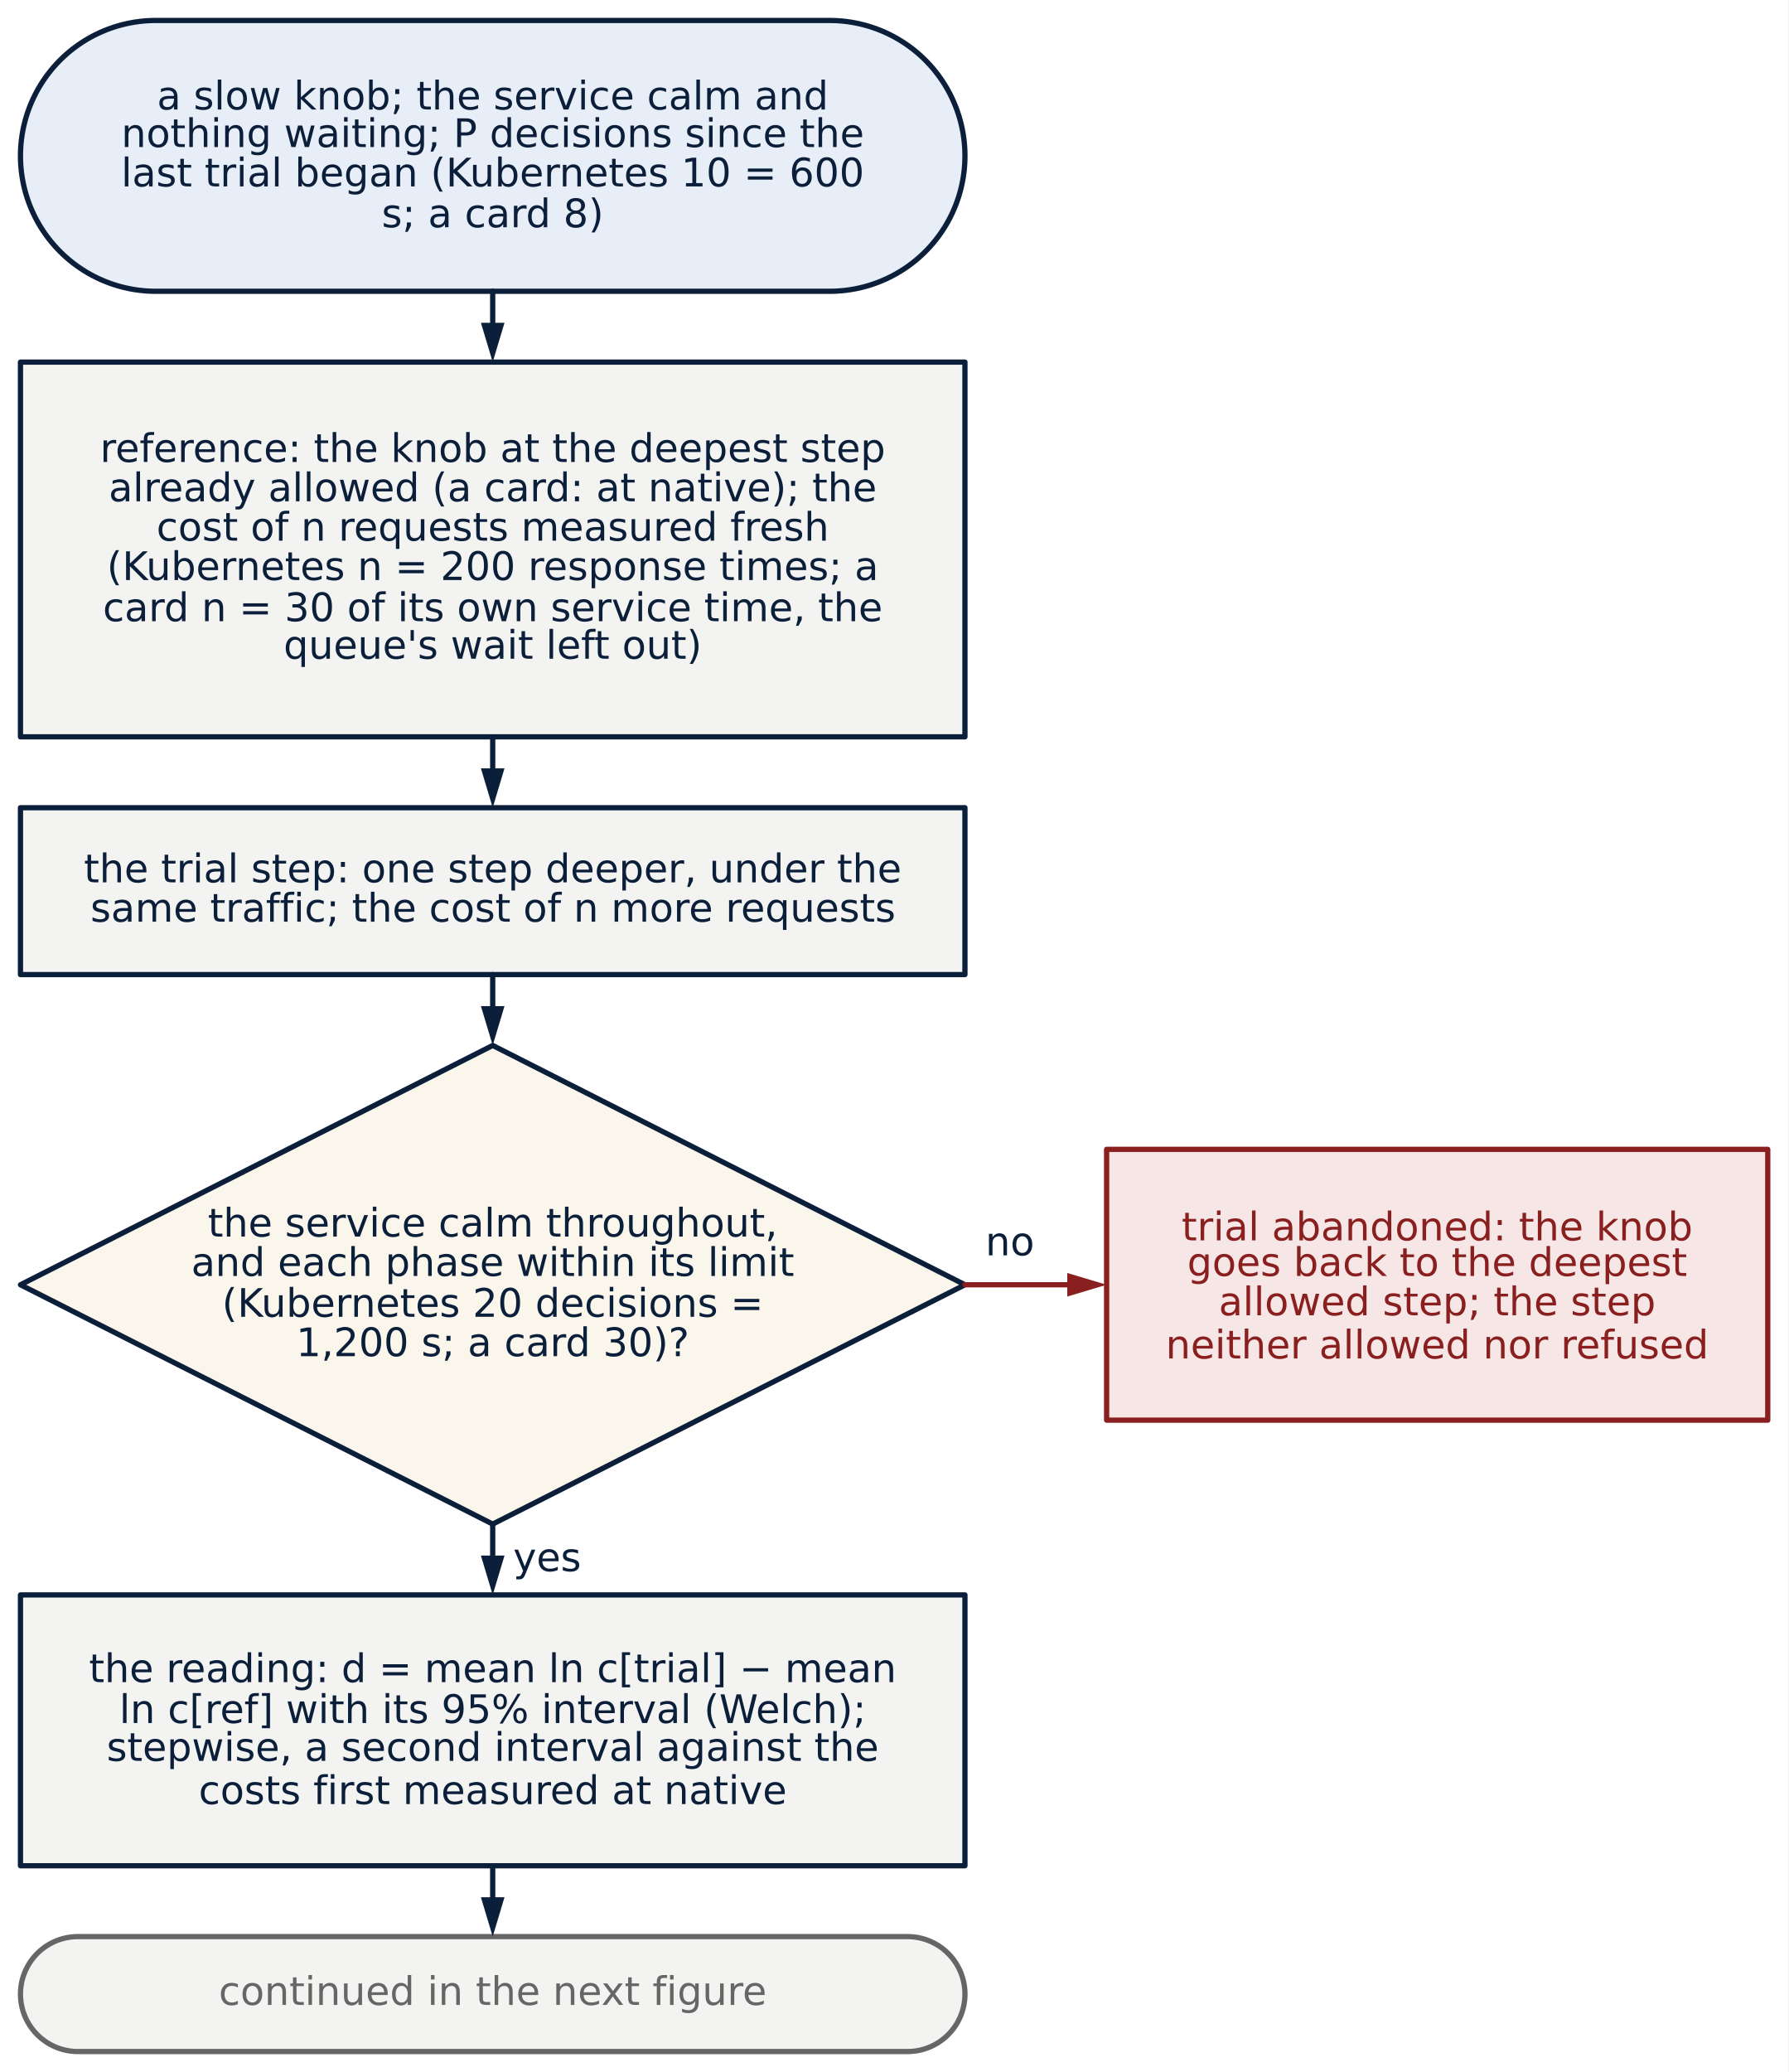
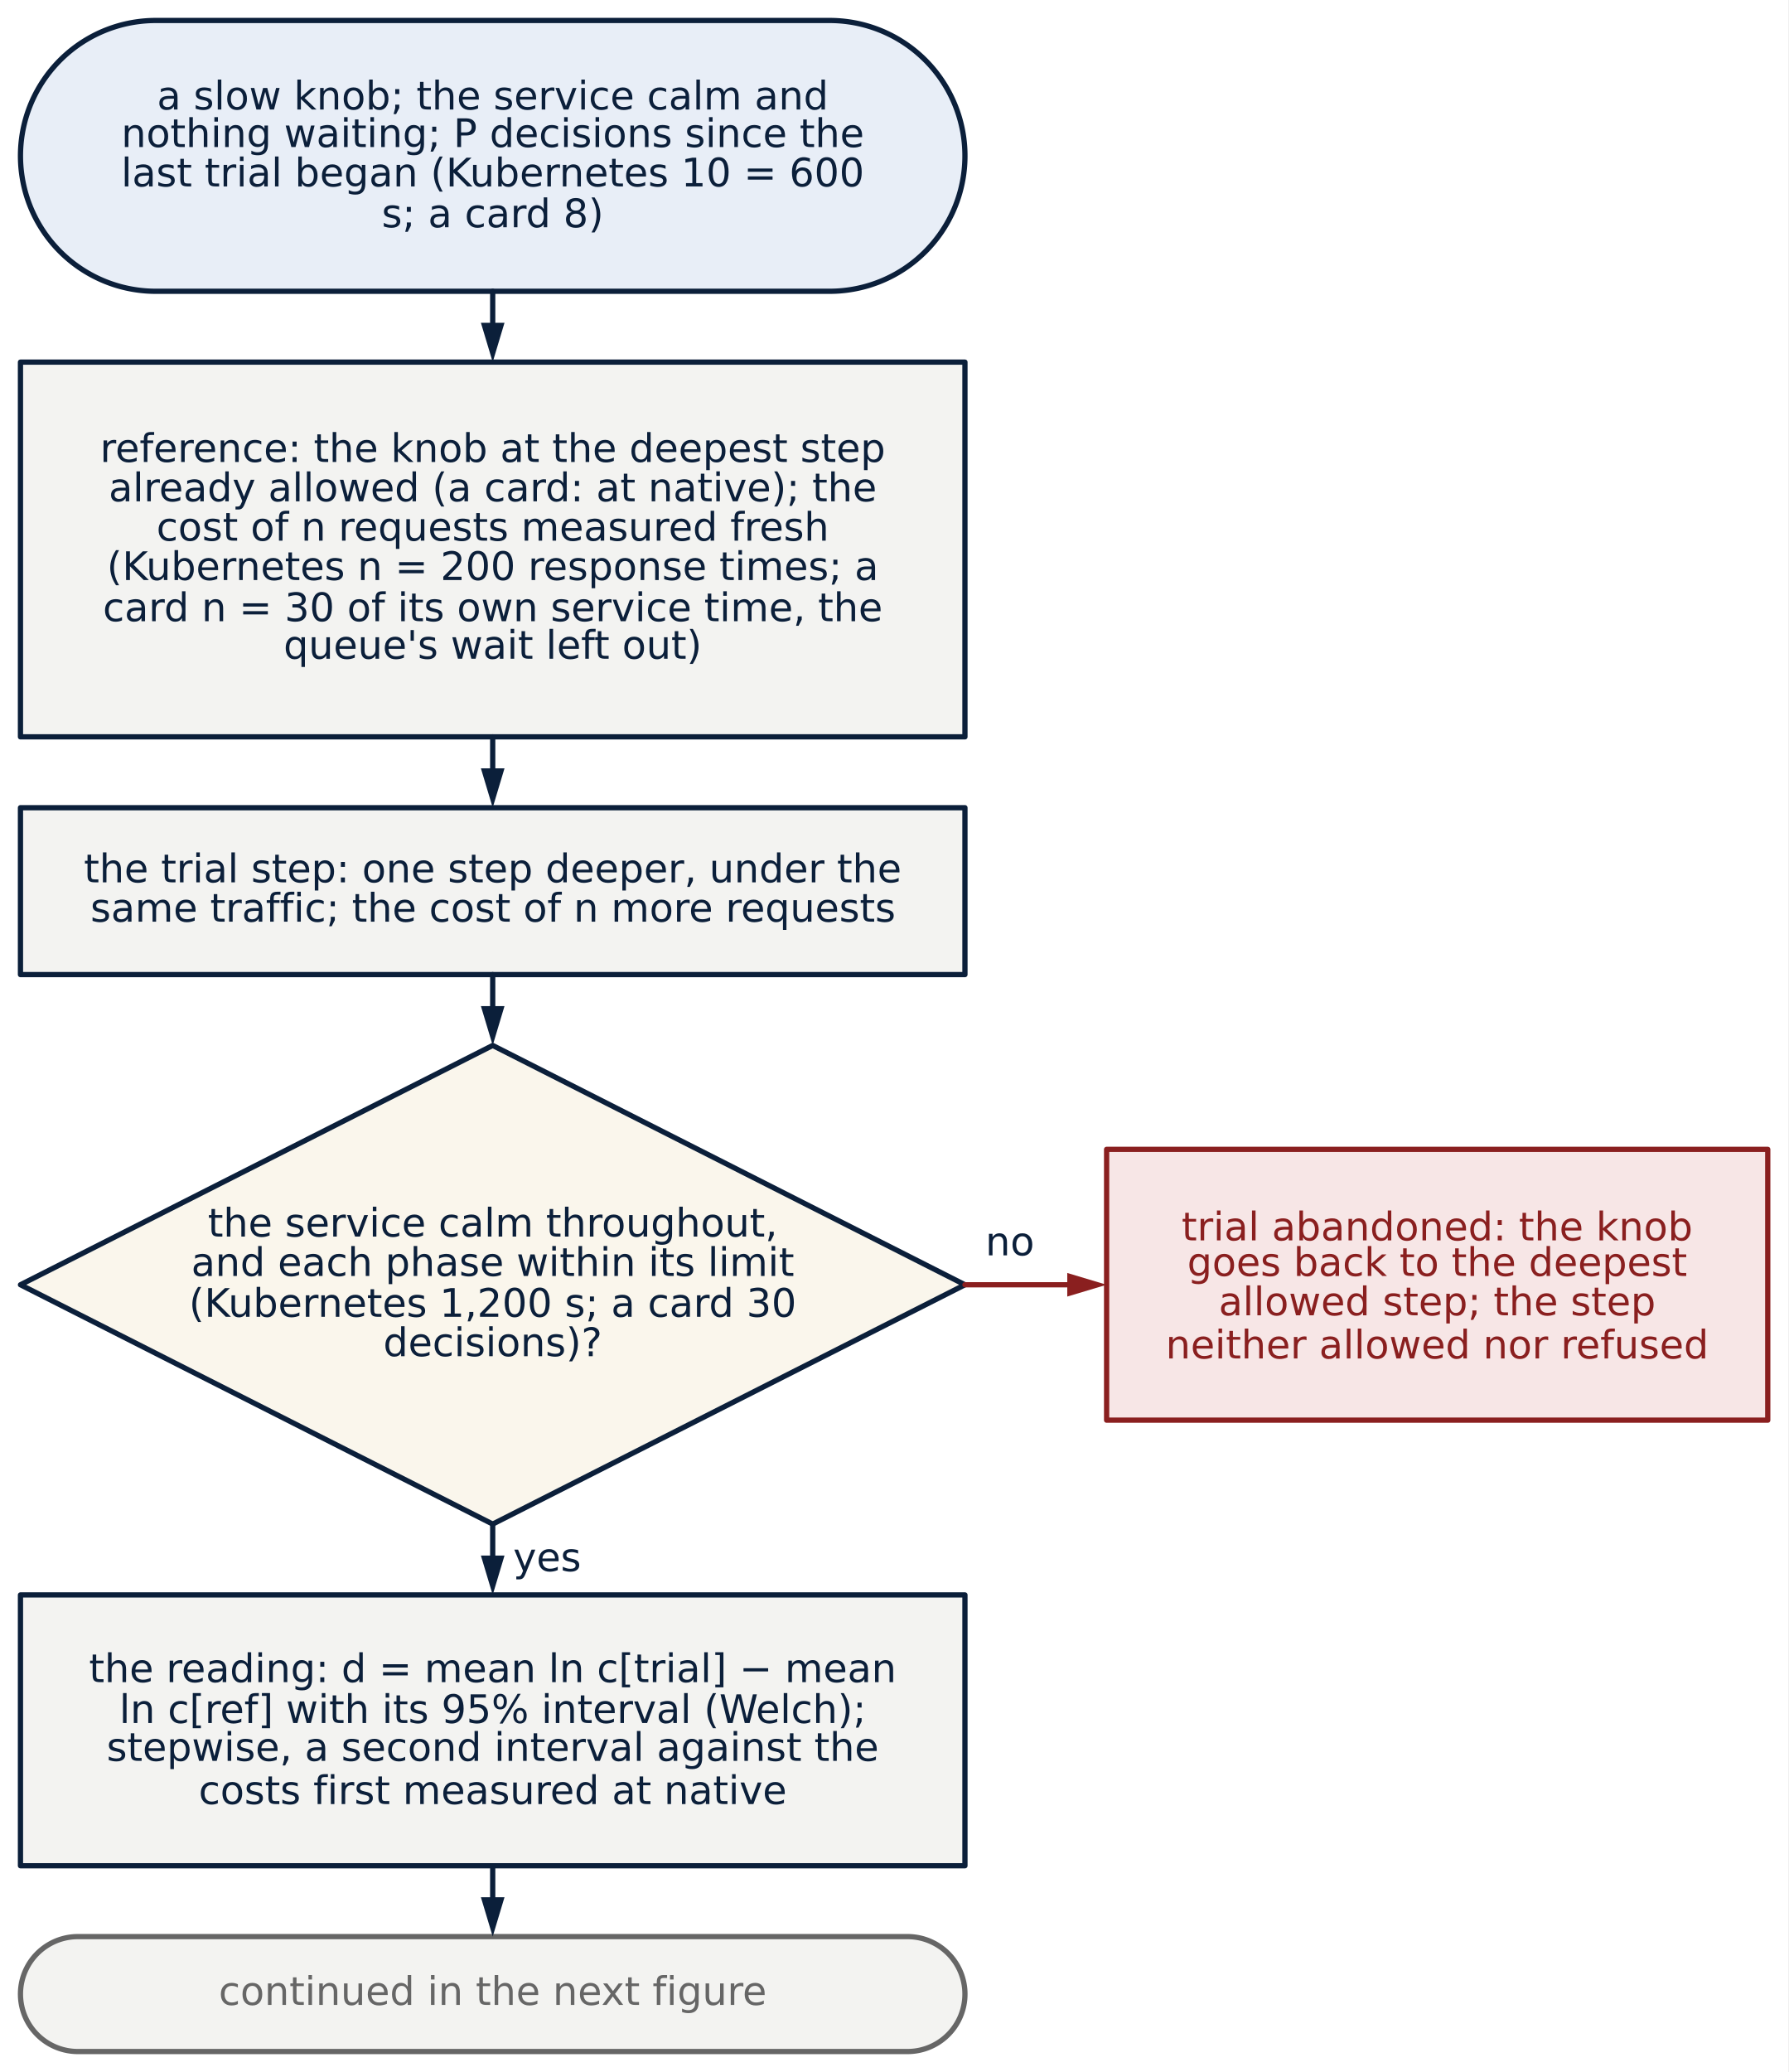
<svg xmlns="http://www.w3.org/2000/svg" width="408.96pt" height="473.76pt" viewBox="0 0 408.96 473.76" version="1.1">
  <defs>
    <style type="text/css">*{stroke-linejoin: round; stroke-linecap: butt}</style>
  </defs>
  <g id="figure_1">
    <g id="patch_1">
      <path d="M 0 473.76  L 408.96 473.76  L 408.96 0  L 0 0  z " style="fill: #ffffff" />
    </g>
    <g id="axes_1">
      <g id="patch_2">
        <path d="M 189.72 66.6  L 190.211 66.596  L 190.702 66.584  L 191.193 66.565  L 191.684 66.538  L 192.174 66.503  L 192.663 66.46  L 193.152 66.409  L 193.639 66.351  L 194.126 66.285  L 194.612 66.211  L 195.096 66.13  L 195.579 66.041  L 196.061 65.944  L 196.541 65.839  L 197.019 65.727  L 197.496 65.608  L 197.97 65.481  L 198.442 65.346  L 198.913 65.204  L 199.381 65.054  L 199.846 64.897  L 200.309 64.733  L 200.769 64.561  L 201.227 64.382  L 201.681 64.196  L 202.133 64.003  L 202.581 63.802  L 203.026 63.595  L 203.468 63.38  L 203.907 63.158  L 204.342 62.93  L 204.773 62.694  L 205.2 62.452  L 205.623 62.203  L 206.043 61.947  L 206.458 61.685  L 206.869 61.416  L 207.276 61.141  L 207.679 60.859  L 208.076 60.571  L 208.47 60.277  L 208.858 59.976  L 209.242 59.669  L 209.621 59.357  L 209.994 59.038  L 210.363 58.713  L 210.727 58.383  L 211.085 58.047  L 211.438 57.705  L 211.785 57.358  L 212.127 57.005  L 212.463 56.647  L 212.793 56.283  L 213.118 55.914  L 213.437 55.541  L 213.749 55.162  L 214.056 54.778  L 214.357 54.39  L 214.651 53.996  L 214.939 53.599  L 215.221 53.196  L 215.496 52.789  L 215.765 52.378  L 216.027 51.963  L 216.283 51.543  L 216.532 51.12  L 216.774 50.693  L 217.01 50.262  L 217.238 49.827  L 217.46 49.388  L 217.675 48.946  L 217.882 48.501  L 218.083 48.053  L 218.276 47.601  L 218.462 47.147  L 218.641 46.689  L 218.813 46.229  L 218.977 45.766  L 219.134 45.301  L 219.284 44.833  L 219.426 44.362  L 219.561 43.89  L 219.688 43.416  L 219.807 42.939  L 219.919 42.461  L 220.024 41.981  L 220.121 41.499  L 220.21 41.016  L 220.291 40.532  L 220.365 40.046  L 220.431 39.559  L 220.489 39.072  L 220.54 38.583  L 220.583 38.094  L 220.618 37.604  L 220.645 37.113  L 220.664 36.622  L 220.676 36.131  L 220.68 35.64  L 220.68 35.64  L 220.676 35.149  L 220.664 34.658  L 220.645 34.167  L 220.618 33.676  L 220.583 33.186  L 220.54 32.697  L 220.489 32.208  L 220.431 31.721  L 220.365 31.234  L 220.291 30.748  L 220.21 30.264  L 220.121 29.781  L 220.024 29.299  L 219.919 28.819  L 219.807 28.341  L 219.688 27.864  L 219.561 27.39  L 219.426 26.918  L 219.284 26.447  L 219.134 25.979  L 218.977 25.514  L 218.813 25.051  L 218.641 24.591  L 218.462 24.133  L 218.276 23.679  L 218.083 23.227  L 217.882 22.779  L 217.675 22.334  L 217.46 21.892  L 217.238 21.453  L 217.01 21.018  L 216.774 20.587  L 216.532 20.16  L 216.283 19.737  L 216.027 19.317  L 215.765 18.902  L 215.496 18.491  L 215.221 18.084  L 214.939 17.681  L 214.651 17.284  L 214.357 16.89  L 214.056 16.502  L 213.749 16.118  L 213.437 15.739  L 213.118 15.366  L 212.793 14.997  L 212.463 14.633  L 212.127 14.275  L 211.785 13.922  L 211.438 13.575  L 211.085 13.233  L 210.727 12.897  L 210.363 12.567  L 209.994 12.242  L 209.621 11.923  L 209.242 11.611  L 208.858 11.304  L 208.47 11.003  L 208.076 10.709  L 207.679 10.421  L 207.276 10.139  L 206.869 9.864  L 206.458 9.595  L 206.043 9.333  L 205.623 9.077  L 205.2 8.828  L 204.773 8.586  L 204.342 8.35  L 203.907 8.122  L 203.468 7.9  L 203.026 7.685  L 202.581 7.478  L 202.133 7.277  L 201.681 7.084  L 201.227 6.898  L 200.769 6.719  L 200.309 6.547  L 199.846 6.383  L 199.381 6.226  L 198.913 6.076  L 198.442 5.934  L 197.97 5.799  L 197.496 5.672  L 197.019 5.553  L 196.541 5.441  L 196.061 5.336  L 195.579 5.239  L 195.096 5.15  L 194.612 5.069  L 194.126 4.995  L 193.639 4.929  L 193.152 4.871  L 192.663 4.82  L 192.174 4.777  L 191.684 4.742  L 191.193 4.715  L 190.702 4.696  L 190.211 4.684  L 189.72 4.68  L 35.64 4.68  L 35.149 4.684  L 34.658 4.696  L 34.167 4.715  L 33.676 4.742  L 33.186 4.777  L 32.697 4.82  L 32.208 4.871  L 31.721 4.929  L 31.234 4.995  L 30.748 5.069  L 30.264 5.15  L 29.781 5.239  L 29.299 5.336  L 28.819 5.441  L 28.341 5.553  L 27.864 5.672  L 27.39 5.799  L 26.918 5.934  L 26.447 6.076  L 25.979 6.226  L 25.514 6.383  L 25.051 6.547  L 24.591 6.719  L 24.133 6.898  L 23.679 7.084  L 23.227 7.277  L 22.779 7.478  L 22.334 7.685  L 21.892 7.9  L 21.453 8.122  L 21.018 8.35  L 20.587 8.586  L 20.16 8.828  L 19.737 9.077  L 19.317 9.333  L 18.902 9.595  L 18.491 9.864  L 18.084 10.139  L 17.681 10.421  L 17.284 10.709  L 16.89 11.003  L 16.502 11.304  L 16.118 11.611  L 15.739 11.923  L 15.366 12.242  L 14.997 12.567  L 14.633 12.897  L 14.275 13.233  L 13.922 13.575  L 13.575 13.922  L 13.233 14.275  L 12.897 14.633  L 12.567 14.997  L 12.242 15.366  L 11.923 15.739  L 11.611 16.118  L 11.304 16.502  L 11.003 16.89  L 10.709 17.284  L 10.421 17.681  L 10.139 18.084  L 9.864 18.491  L 9.595 18.902  L 9.333 19.317  L 9.077 19.737  L 8.828 20.16  L 8.586 20.587  L 8.35 21.018  L 8.122 21.453  L 7.9 21.892  L 7.685 22.334  L 7.478 22.779  L 7.277 23.227  L 7.084 23.679  L 6.898 24.133  L 6.719 24.591  L 6.547 25.051  L 6.383 25.514  L 6.226 25.979  L 6.076 26.447  L 5.934 26.918  L 5.799 27.39  L 5.672 27.864  L 5.553 28.341  L 5.441 28.819  L 5.336 29.299  L 5.239 29.781  L 5.15 30.264  L 5.069 30.748  L 4.995 31.234  L 4.929 31.721  L 4.871 32.208  L 4.82 32.697  L 4.777 33.186  L 4.742 33.676  L 4.715 34.167  L 4.696 34.658  L 4.684 35.149  L 4.68 35.64  L 4.68 35.64  L 4.684 36.131  L 4.696 36.622  L 4.715 37.113  L 4.742 37.604  L 4.777 38.094  L 4.82 38.583  L 4.871 39.072  L 4.929 39.559  L 4.995 40.046  L 5.069 40.532  L 5.15 41.016  L 5.239 41.499  L 5.336 41.981  L 5.441 42.461  L 5.553 42.939  L 5.672 43.416  L 5.799 43.89  L 5.934 44.362  L 6.076 44.833  L 6.226 45.301  L 6.383 45.766  L 6.547 46.229  L 6.719 46.689  L 6.898 47.147  L 7.084 47.601  L 7.277 48.053  L 7.478 48.501  L 7.685 48.946  L 7.9 49.388  L 8.122 49.827  L 8.35 50.262  L 8.586 50.693  L 8.828 51.12  L 9.077 51.543  L 9.333 51.963  L 9.595 52.378  L 9.864 52.789  L 10.139 53.196  L 10.421 53.599  L 10.709 53.996  L 11.003 54.39  L 11.304 54.778  L 11.611 55.162  L 11.923 55.541  L 12.242 55.914  L 12.567 56.283  L 12.897 56.647  L 13.233 57.005  L 13.575 57.358  L 13.922 57.705  L 14.275 58.047  L 14.633 58.383  L 14.997 58.713  L 15.366 59.038  L 15.739 59.357  L 16.118 59.669  L 16.502 59.976  L 16.89 60.277  L 17.284 60.571  L 17.681 60.859  L 18.084 61.141  L 18.491 61.416  L 18.902 61.685  L 19.317 61.947  L 19.737 62.203  L 20.16 62.452  L 20.587 62.694  L 21.018 62.93  L 21.453 63.158  L 21.892 63.38  L 22.334 63.595  L 22.779 63.802  L 23.227 64.003  L 23.679 64.196  L 24.133 64.382  L 24.591 64.561  L 25.051 64.733  L 25.514 64.897  L 25.979 65.054  L 26.447 65.204  L 26.918 65.346  L 27.39 65.481  L 27.864 65.608  L 28.341 65.727  L 28.819 65.839  L 29.299 65.944  L 29.781 66.041  L 30.264 66.13  L 30.748 66.211  L 31.234 66.285  L 31.721 66.351  L 32.208 66.409  L 32.697 66.46  L 33.186 66.503  L 33.676 66.538  L 34.167 66.565  L 34.658 66.584  L 35.149 66.596  L 35.64 66.6  z " clip-path="url(#pe4730afb1e)" style="fill: #e8eef7; stroke: #0b1f3a; stroke-width: 1.2; stroke-linecap: round" />
      </g>
      <g id="patch_3">
        <path d="M 4.68 125.64  L 4.68 82.8  L 220.68 82.8  L 220.68 168.48  L 4.68 168.48  z " clip-path="url(#pe4730afb1e)" style="fill: #f3f3f1; stroke: #f3f3f1; stroke-linejoin: miter" />
      </g>
      <g id="patch_4">
        <path d="M 4.68 203.76  L 4.68 184.68  L 220.68 184.68  L 220.68 222.84  L 4.68 222.84  z " clip-path="url(#pe4730afb1e)" style="fill: #f3f3f1; stroke: #f3f3f1; stroke-linejoin: miter" />
      </g>
      <g id="patch_5">
        <path d="M 4.68 293.76  L 112.68 239.04  L 220.68 293.76  L 112.68 348.48  z " clip-path="url(#pe4730afb1e)" style="fill: #faf6ec; stroke: #0b1f3a; stroke-width: 1.2; stroke-linecap: round" />
      </g>
      <g id="patch_6">
        <path d="M 253.08 293.76  L 253.08 262.8  L 404.28 262.8  L 404.28 324.72  L 253.08 324.72  z " clip-path="url(#pe4730afb1e)" style="fill: #f7e6e6; stroke: #f7e6e6; stroke-linejoin: miter" />
      </g>
      <g id="patch_7">
        <path d="M 4.68 395.64  L 4.68 364.68  L 220.68 364.68  L 220.68 426.6  L 4.68 426.6  z " clip-path="url(#pe4730afb1e)" style="fill: #f3f3f1; stroke: #f3f3f1; stroke-linejoin: miter" />
      </g>
      <g id="patch_8">
        <path d="M 207.54 469.08  L 207.748 469.078  L 207.957 469.073  L 208.165 469.065  L 208.373 469.054  L 208.581 469.039  L 208.789 469.021  L 208.996 468.999  L 209.203 468.974  L 209.41 468.946  L 209.616 468.915  L 209.822 468.88  L 210.027 468.843  L 210.231 468.801  L 210.435 468.757  L 210.638 468.71  L 210.84 468.659  L 211.041 468.605  L 211.242 468.548  L 211.442 468.487  L 211.64 468.424  L 211.838 468.357  L 212.034 468.288  L 212.229 468.215  L 212.424 468.139  L 212.617 468.06  L 212.808 467.978  L 212.999 467.893  L 213.188 467.804  L 213.375 467.713  L 213.561 467.619  L 213.746 467.522  L 213.929 467.422  L 214.11 467.32  L 214.29 467.214  L 214.468 467.105  L 214.644 466.994  L 214.819 466.88  L 214.991 466.763  L 215.162 466.644  L 215.331 466.521  L 215.498 466.396  L 215.663 466.269  L 215.825 466.139  L 215.986 466.006  L 216.145 465.871  L 216.301 465.733  L 216.456 465.593  L 216.608 465.45  L 216.757 465.305  L 216.905 465.157  L 217.05 465.008  L 217.193 464.856  L 217.333 464.701  L 217.471 464.545  L 217.606 464.386  L 217.739 464.225  L 217.869 464.063  L 217.996 463.898  L 218.121 463.731  L 218.244 463.562  L 218.363 463.391  L 218.48 463.219  L 218.594 463.044  L 218.705 462.868  L 218.814 462.69  L 218.92 462.51  L 219.022 462.329  L 219.122 462.146  L 219.219 461.961  L 219.313 461.775  L 219.404 461.588  L 219.493 461.399  L 219.578 461.208  L 219.66 461.017  L 219.739 460.824  L 219.815 460.629  L 219.888 460.434  L 219.957 460.238  L 220.024 460.04  L 220.087 459.842  L 220.148 459.642  L 220.205 459.441  L 220.259 459.24  L 220.31 459.038  L 220.357 458.835  L 220.401 458.631  L 220.443 458.427  L 220.48 458.222  L 220.515 458.016  L 220.546 457.81  L 220.574 457.603  L 220.599 457.396  L 220.621 457.189  L 220.639 456.981  L 220.654 456.773  L 220.665 456.565  L 220.673 456.357  L 220.678 456.148  L 220.68 455.94  L 220.68 455.94  L 220.678 455.732  L 220.673 455.523  L 220.665 455.315  L 220.654 455.107  L 220.639 454.899  L 220.621 454.691  L 220.599 454.484  L 220.574 454.277  L 220.546 454.07  L 220.515 453.864  L 220.48 453.658  L 220.443 453.453  L 220.401 453.249  L 220.357 453.045  L 220.31 452.842  L 220.259 452.64  L 220.205 452.439  L 220.148 452.238  L 220.087 452.038  L 220.024 451.84  L 219.957 451.642  L 219.888 451.446  L 219.815 451.251  L 219.739 451.056  L 219.66 450.863  L 219.578 450.672  L 219.493 450.481  L 219.404 450.292  L 219.313 450.105  L 219.219 449.919  L 219.122 449.734  L 219.022 449.551  L 218.92 449.37  L 218.814 449.19  L 218.705 449.012  L 218.594 448.836  L 218.48 448.661  L 218.363 448.489  L 218.244 448.318  L 218.121 448.149  L 217.996 447.982  L 217.869 447.817  L 217.739 447.655  L 217.606 447.494  L 217.471 447.335  L 217.333 447.179  L 217.193 447.024  L 217.05 446.872  L 216.905 446.723  L 216.757 446.575  L 216.608 446.43  L 216.456 446.287  L 216.301 446.147  L 216.145 446.009  L 215.986 445.874  L 215.825 445.741  L 215.663 445.611  L 215.498 445.484  L 215.331 445.359  L 215.162 445.236  L 214.991 445.117  L 214.819 445  L 214.644 444.886  L 214.468 444.775  L 214.29 444.666  L 214.11 444.56  L 213.929 444.458  L 213.746 444.358  L 213.561 444.261  L 213.375 444.167  L 213.188 444.076  L 212.999 443.987  L 212.808 443.902  L 212.617 443.82  L 212.424 443.741  L 212.229 443.665  L 212.034 443.592  L 211.838 443.523  L 211.64 443.456  L 211.442 443.393  L 211.242 443.332  L 211.041 443.275  L 210.84 443.221  L 210.638 443.17  L 210.435 443.123  L 210.231 443.079  L 210.027 443.037  L 209.822 443  L 209.616 442.965  L 209.41 442.934  L 209.203 442.906  L 208.996 442.881  L 208.789 442.859  L 208.581 442.841  L 208.373 442.826  L 208.165 442.815  L 207.957 442.807  L 207.748 442.802  L 207.54 442.8  L 17.82 442.8  L 17.612 442.802  L 17.403 442.807  L 17.195 442.815  L 16.987 442.826  L 16.779 442.841  L 16.571 442.859  L 16.364 442.881  L 16.157 442.906  L 15.95 442.934  L 15.744 442.965  L 15.538 443  L 15.333 443.037  L 15.129 443.079  L 14.925 443.123  L 14.722 443.17  L 14.52 443.221  L 14.319 443.275  L 14.118 443.332  L 13.918 443.393  L 13.72 443.456  L 13.522 443.523  L 13.326 443.592  L 13.131 443.665  L 12.936 443.741  L 12.743 443.82  L 12.552 443.902  L 12.361 443.987  L 12.172 444.076  L 11.985 444.167  L 11.799 444.261  L 11.614 444.358  L 11.431 444.458  L 11.25 444.56  L 11.07 444.666  L 10.892 444.775  L 10.716 444.886  L 10.541 445  L 10.369 445.117  L 10.198 445.236  L 10.029 445.359  L 9.862 445.484  L 9.697 445.611  L 9.535 445.741  L 9.374 445.874  L 9.215 446.009  L 9.059 446.147  L 8.904 446.287  L 8.752 446.43  L 8.603 446.575  L 8.455 446.723  L 8.31 446.872  L 8.167 447.024  L 8.027 447.179  L 7.889 447.335  L 7.754 447.494  L 7.621 447.655  L 7.491 447.817  L 7.364 447.982  L 7.239 448.149  L 7.116 448.318  L 6.997 448.489  L 6.88 448.661  L 6.766 448.836  L 6.655 449.012  L 6.546 449.19  L 6.44 449.37  L 6.338 449.551  L 6.238 449.734  L 6.141 449.919  L 6.047 450.105  L 5.956 450.292  L 5.867 450.481  L 5.782 450.672  L 5.7 450.863  L 5.621 451.056  L 5.545 451.251  L 5.472 451.446  L 5.403 451.642  L 5.336 451.84  L 5.273 452.038  L 5.212 452.238  L 5.155 452.439  L 5.101 452.64  L 5.05 452.842  L 5.003 453.045  L 4.959 453.249  L 4.917 453.453  L 4.88 453.658  L 4.845 453.864  L 4.814 454.07  L 4.786 454.277  L 4.761 454.484  L 4.739 454.691  L 4.721 454.899  L 4.706 455.107  L 4.695 455.315  L 4.687 455.523  L 4.682 455.732  L 4.68 455.94  L 4.68 455.94  L 4.682 456.148  L 4.687 456.357  L 4.695 456.565  L 4.706 456.773  L 4.721 456.981  L 4.739 457.189  L 4.761 457.396  L 4.786 457.603  L 4.814 457.81  L 4.845 458.016  L 4.88 458.222  L 4.917 458.427  L 4.959 458.631  L 5.003 458.835  L 5.05 459.038  L 5.101 459.24  L 5.155 459.441  L 5.212 459.642  L 5.273 459.842  L 5.336 460.04  L 5.403 460.238  L 5.472 460.434  L 5.545 460.629  L 5.621 460.824  L 5.7 461.017  L 5.782 461.208  L 5.867 461.399  L 5.956 461.588  L 6.047 461.775  L 6.141 461.961  L 6.238 462.146  L 6.338 462.329  L 6.44 462.51  L 6.546 462.69  L 6.655 462.868  L 6.766 463.044  L 6.88 463.219  L 6.997 463.391  L 7.116 463.562  L 7.239 463.731  L 7.364 463.898  L 7.491 464.063  L 7.621 464.225  L 7.754 464.386  L 7.889 464.545  L 8.027 464.701  L 8.167 464.856  L 8.31 465.008  L 8.455 465.157  L 8.603 465.305  L 8.752 465.45  L 8.904 465.593  L 9.059 465.733  L 9.215 465.871  L 9.374 466.006  L 9.535 466.139  L 9.697 466.269  L 9.862 466.396  L 10.029 466.521  L 10.198 466.644  L 10.369 466.763  L 10.541 466.88  L 10.716 466.994  L 10.892 467.105  L 11.07 467.214  L 11.25 467.32  L 11.431 467.422  L 11.614 467.522  L 11.799 467.619  L 11.985 467.713  L 12.172 467.804  L 12.361 467.893  L 12.552 467.978  L 12.743 468.06  L 12.936 468.139  L 13.131 468.215  L 13.326 468.288  L 13.522 468.357  L 13.72 468.424  L 13.918 468.487  L 14.118 468.548  L 14.319 468.605  L 14.52 468.659  L 14.722 468.71  L 14.925 468.757  L 15.129 468.801  L 15.333 468.843  L 15.538 468.88  L 15.744 468.915  L 15.95 468.946  L 16.157 468.974  L 16.364 468.999  L 16.571 469.021  L 16.779 469.039  L 16.987 469.054  L 17.195 469.065  L 17.403 469.073  L 17.612 469.078  L 17.82 469.08  z " clip-path="url(#pe4730afb1e)" style="fill: #f3f3f1; stroke: #666666; stroke-width: 1.2; stroke-linecap: round" />
      </g>
      <g id="line2d_1">
        <path d="M 4.68 125.64  L 4.68 82.8  L 220.68 82.8  L 220.68 168.48  L 4.68 168.48  L 4.68 125.64  " clip-path="url(#pe4730afb1e)" style="fill: none; stroke: #0b1f3a; stroke-width: 1.2; stroke-linecap: round" />
      </g>
      <g id="line2d_2">
        <path d="M 112.68 66.6  L 112.68 74.7  L 112.68 73.8  " clip-path="url(#pe4730afb1e)" style="fill: none; stroke: #0b1f3a; stroke-width: 1.2; stroke-linecap: round" />
      </g>
      <g id="patch_9">
        <path d="M 115.38 73.8  L 112.68 82.8  L 109.98 73.8  z " clip-path="url(#pe4730afb1e)" style="fill: #0b1f3a" />
      </g>
      <g id="line2d_3">
        <path d="M 4.68 203.76  L 4.68 184.68  L 220.68 184.68  L 220.68 222.84  L 4.68 222.84  L 4.68 203.76  " clip-path="url(#pe4730afb1e)" style="fill: none; stroke: #0b1f3a; stroke-width: 1.2; stroke-linecap: round" />
      </g>
      <g id="line2d_4">
        <path d="M 112.68 168.48  L 112.68 176.58  L 112.68 175.68  " clip-path="url(#pe4730afb1e)" style="fill: none; stroke: #0b1f3a; stroke-width: 1.2; stroke-linecap: round" />
      </g>
      <g id="patch_10">
        <path d="M 115.38 175.68  L 112.68 184.68  L 109.98 175.68  z " clip-path="url(#pe4730afb1e)" style="fill: #0b1f3a" />
      </g>
      <g id="line2d_5">
        <path d="M 112.68 222.84  L 112.68 230.94  L 112.68 230.04  " clip-path="url(#pe4730afb1e)" style="fill: none; stroke: #0b1f3a; stroke-width: 1.2; stroke-linecap: round" />
      </g>
      <g id="patch_11">
        <path d="M 115.38 230.04  L 112.68 239.04  L 109.98 230.04  z " clip-path="url(#pe4730afb1e)" style="fill: #0b1f3a" />
      </g>
      <g id="line2d_6">
        <path d="M 253.08 293.76  L 253.08 262.8  L 404.28 262.8  L 404.28 324.72  L 253.08 324.72  L 253.08 293.76  " clip-path="url(#pe4730afb1e)" style="fill: none; stroke: #8a1f1f; stroke-width: 1.2; stroke-linecap: round" />
      </g>
      <g id="line2d_7">
        <path d="M 220.68 293.76  L 236.88 293.76  L 244.08 293.76  " clip-path="url(#pe4730afb1e)" style="fill: none; stroke: #8a1f1f; stroke-width: 1.2; stroke-linecap: round" />
      </g>
      <g id="patch_12">
        <path d="M 244.08 291.06  L 253.08 293.76  L 244.08 296.46  z " clip-path="url(#pe4730afb1e)" style="fill: #8a1f1f" />
      </g>
      <g id="line2d_8">
        <path d="M 4.68 395.64  L 4.68 364.68  L 220.68 364.68  L 220.68 426.6  L 4.68 426.6  L 4.68 395.64  " clip-path="url(#pe4730afb1e)" style="fill: none; stroke: #0b1f3a; stroke-width: 1.2; stroke-linecap: round" />
      </g>
      <g id="line2d_9">
        <path d="M 112.68 348.48  L 112.68 356.58  L 112.68 355.68  " clip-path="url(#pe4730afb1e)" style="fill: none; stroke: #0b1f3a; stroke-width: 1.2; stroke-linecap: round" />
      </g>
      <g id="patch_13">
        <path d="M 115.38 355.68  L 112.68 364.68  L 109.98 355.68  z " clip-path="url(#pe4730afb1e)" style="fill: #0b1f3a" />
      </g>
      <g id="line2d_10">
        <path d="M 112.68 426.6  L 112.68 434.7  L 112.68 433.8  " clip-path="url(#pe4730afb1e)" style="fill: none; stroke: #0b1f3a; stroke-width: 1.2; stroke-linecap: round" />
      </g>
      <g id="patch_14">
        <path d="M 115.38 433.8  L 112.68 442.8  L 109.98 433.8  z " clip-path="url(#pe4730afb1e)" style="fill: #0b1f3a" />
      </g>
      <g id="text_1">
        <text style="font-size: 9px; font-family: 'DejaVu Sans'; fill: #0b1f3a" transform="translate(35.89312 25.03617)">a slow knob; the service calm and</text>
        <text style="font-size: 9px; font-family: 'DejaVu Sans'; fill: #0b1f3a" transform="translate(27.74039 33.62344)">nothing waiting; P decisions since the</text>
        <text style="font-size: 9px; font-family: 'DejaVu Sans'; fill: #0b1f3a" transform="translate(27.70312 42.62344)">last trial began (Kubernetes 10 = 600</text>
        <text style="font-size: 9px; font-family: 'DejaVu Sans'; fill: #0b1f3a" transform="translate(87.29297 51.96586)">s; a card 8)</text>
      </g>
      <g id="text_2">
        <text style="font-size: 9px; font-family: 'DejaVu Sans'; fill: #0b1f3a" transform="translate(22.87336 105.6234)">reference: the knob at the deepest step</text>
        <text style="font-size: 9px; font-family: 'DejaVu Sans'; fill: #0b1f3a" transform="translate(24.85266 114.6234)">already allowed (a card: at native); the</text>
        <text style="font-size: 9px; font-family: 'DejaVu Sans'; fill: #0b1f3a" transform="translate(35.77148 123.6234)">cost of n requests measured fresh</text>
        <text style="font-size: 9px; font-family: 'DejaVu Sans'; fill: #0b1f3a" transform="translate(24.4343 132.6234)">(Kubernetes n = 200 response times; a</text>
        <text style="font-size: 9px; font-family: 'DejaVu Sans'; fill: #0b1f3a" transform="translate(23.51672 142.0362)">card n = 30 of its own service time, the</text>
        <text style="font-size: 9px; font-family: 'DejaVu Sans'; fill: #0b1f3a" transform="translate(64.8443 150.6234)">queue's wait left out)</text>
      </g>
      <g id="text_3">
        <text style="font-size: 9px; font-family: 'DejaVu Sans'; fill: #0b1f3a" transform="translate(19.18898 201.7434)">the trial step: one step deeper, under the</text>
        <text style="font-size: 9px; font-family: 'DejaVu Sans'; fill: #0b1f3a" transform="translate(20.68523 210.7434)">same traffic; the cost of n more requests</text>
      </g>
      <g id="text_4">
        <text style="font-size: 9px; font-family: 'DejaVu Sans'; text-anchor: start; fill: #0b1f3a" x="117.36" y="359.244" transform="rotate(-0 117.36 359.2441)">yes</text>
      </g>
      <g id="text_5">
        <text style="font-size: 9px; font-family: 'DejaVu Sans'; text-anchor: start; fill: #0b1f3a" x="225.36" y="287.036" transform="rotate(-0 225.36 287.036)">no</text>
      </g>
      <g id="text_6">
        <text style="font-size: 9px; font-family: 'DejaVu Sans'; fill: #0b1f3a" transform="translate(47.53898 282.7434)">the service calm throughout,</text>
        <text style="font-size: 9px; font-family: 'DejaVu Sans'; fill: #0b1f3a" transform="translate(43.72594 291.7434)">and each phase within its limit</text>
-         <text style="font-size: 9px; font-family: 'DejaVu Sans'; fill: #0b1f3a" transform="translate(50.76914 301.0859)">(Kubernetes 20 decisions =</text>
-         <text style="font-size: 9px; font-family: 'DejaVu Sans'; fill: #0b1f3a" transform="translate(67.72852 310.0859)">1,200 s; a card 30)?</text>
+         <text style="font-size: 9px; font-family: 'DejaVu Sans'; fill: #0b1f3a" transform="translate(43.21336 301.0859)">(Kubernetes 1,200 s; a card 30</text>
+         <text style="font-size: 9px; font-family: 'DejaVu Sans'; fill: #0b1f3a" transform="translate(87.64172 310.0859)">decisions)?</text>
      </g>
      <g id="text_7">
        <text style="font-size: 9px; font-family: 'DejaVu Sans'; fill: #8a1f1f" transform="translate(270.237 283.6153)">trial abandoned: the knob</text>
        <text style="font-size: 9px; font-family: 'DejaVu Sans'; fill: #8a1f1f" transform="translate(271.5103 291.7434)">goes back to the deepest</text>
        <text style="font-size: 9px; font-family: 'DejaVu Sans'; fill: #8a1f1f" transform="translate(278.7033 300.7434)">allowed step; the step</text>
        <text style="font-size: 9px; font-family: 'DejaVu Sans'; fill: #8a1f1f" transform="translate(266.5856 310.6153)">neither allowed nor refused</text>
      </g>
      <g id="text_8">
        <text style="font-size: 9px; font-family: 'DejaVu Sans'; fill: #0b1f3a" transform="translate(20.3632 384.6234)">the reading: d = mean ln c[trial] − mean</text>
        <text style="font-size: 9px; font-family: 'DejaVu Sans'; fill: #0b1f3a" transform="translate(27.28617 393.9659)">ln c[ref] with its 95% interval (Welch);</text>
        <text style="font-size: 9px; font-family: 'DejaVu Sans'; fill: #0b1f3a" transform="translate(24.3907 402.6234)">stepwise, a second interval against the</text>
        <text style="font-size: 9px; font-family: 'DejaVu Sans'; fill: #0b1f3a" transform="translate(45.42609 412.4953)">costs first measured at native</text>
      </g>
      <g id="text_9">
        <text style="font-size: 9px; font-family: 'DejaVu Sans'; text-anchor: middle; fill: #666666" x="112.68" y="458.423" transform="rotate(-0 112.68 458.4234)">continued in the next figure</text>
      </g>
    </g>
  </g>
  <defs>
    <clipPath id="pe4730afb1e">
      <rect x="0" y="-0" width="408.96" height="473.76" />
    </clipPath>
  </defs>
</svg>
